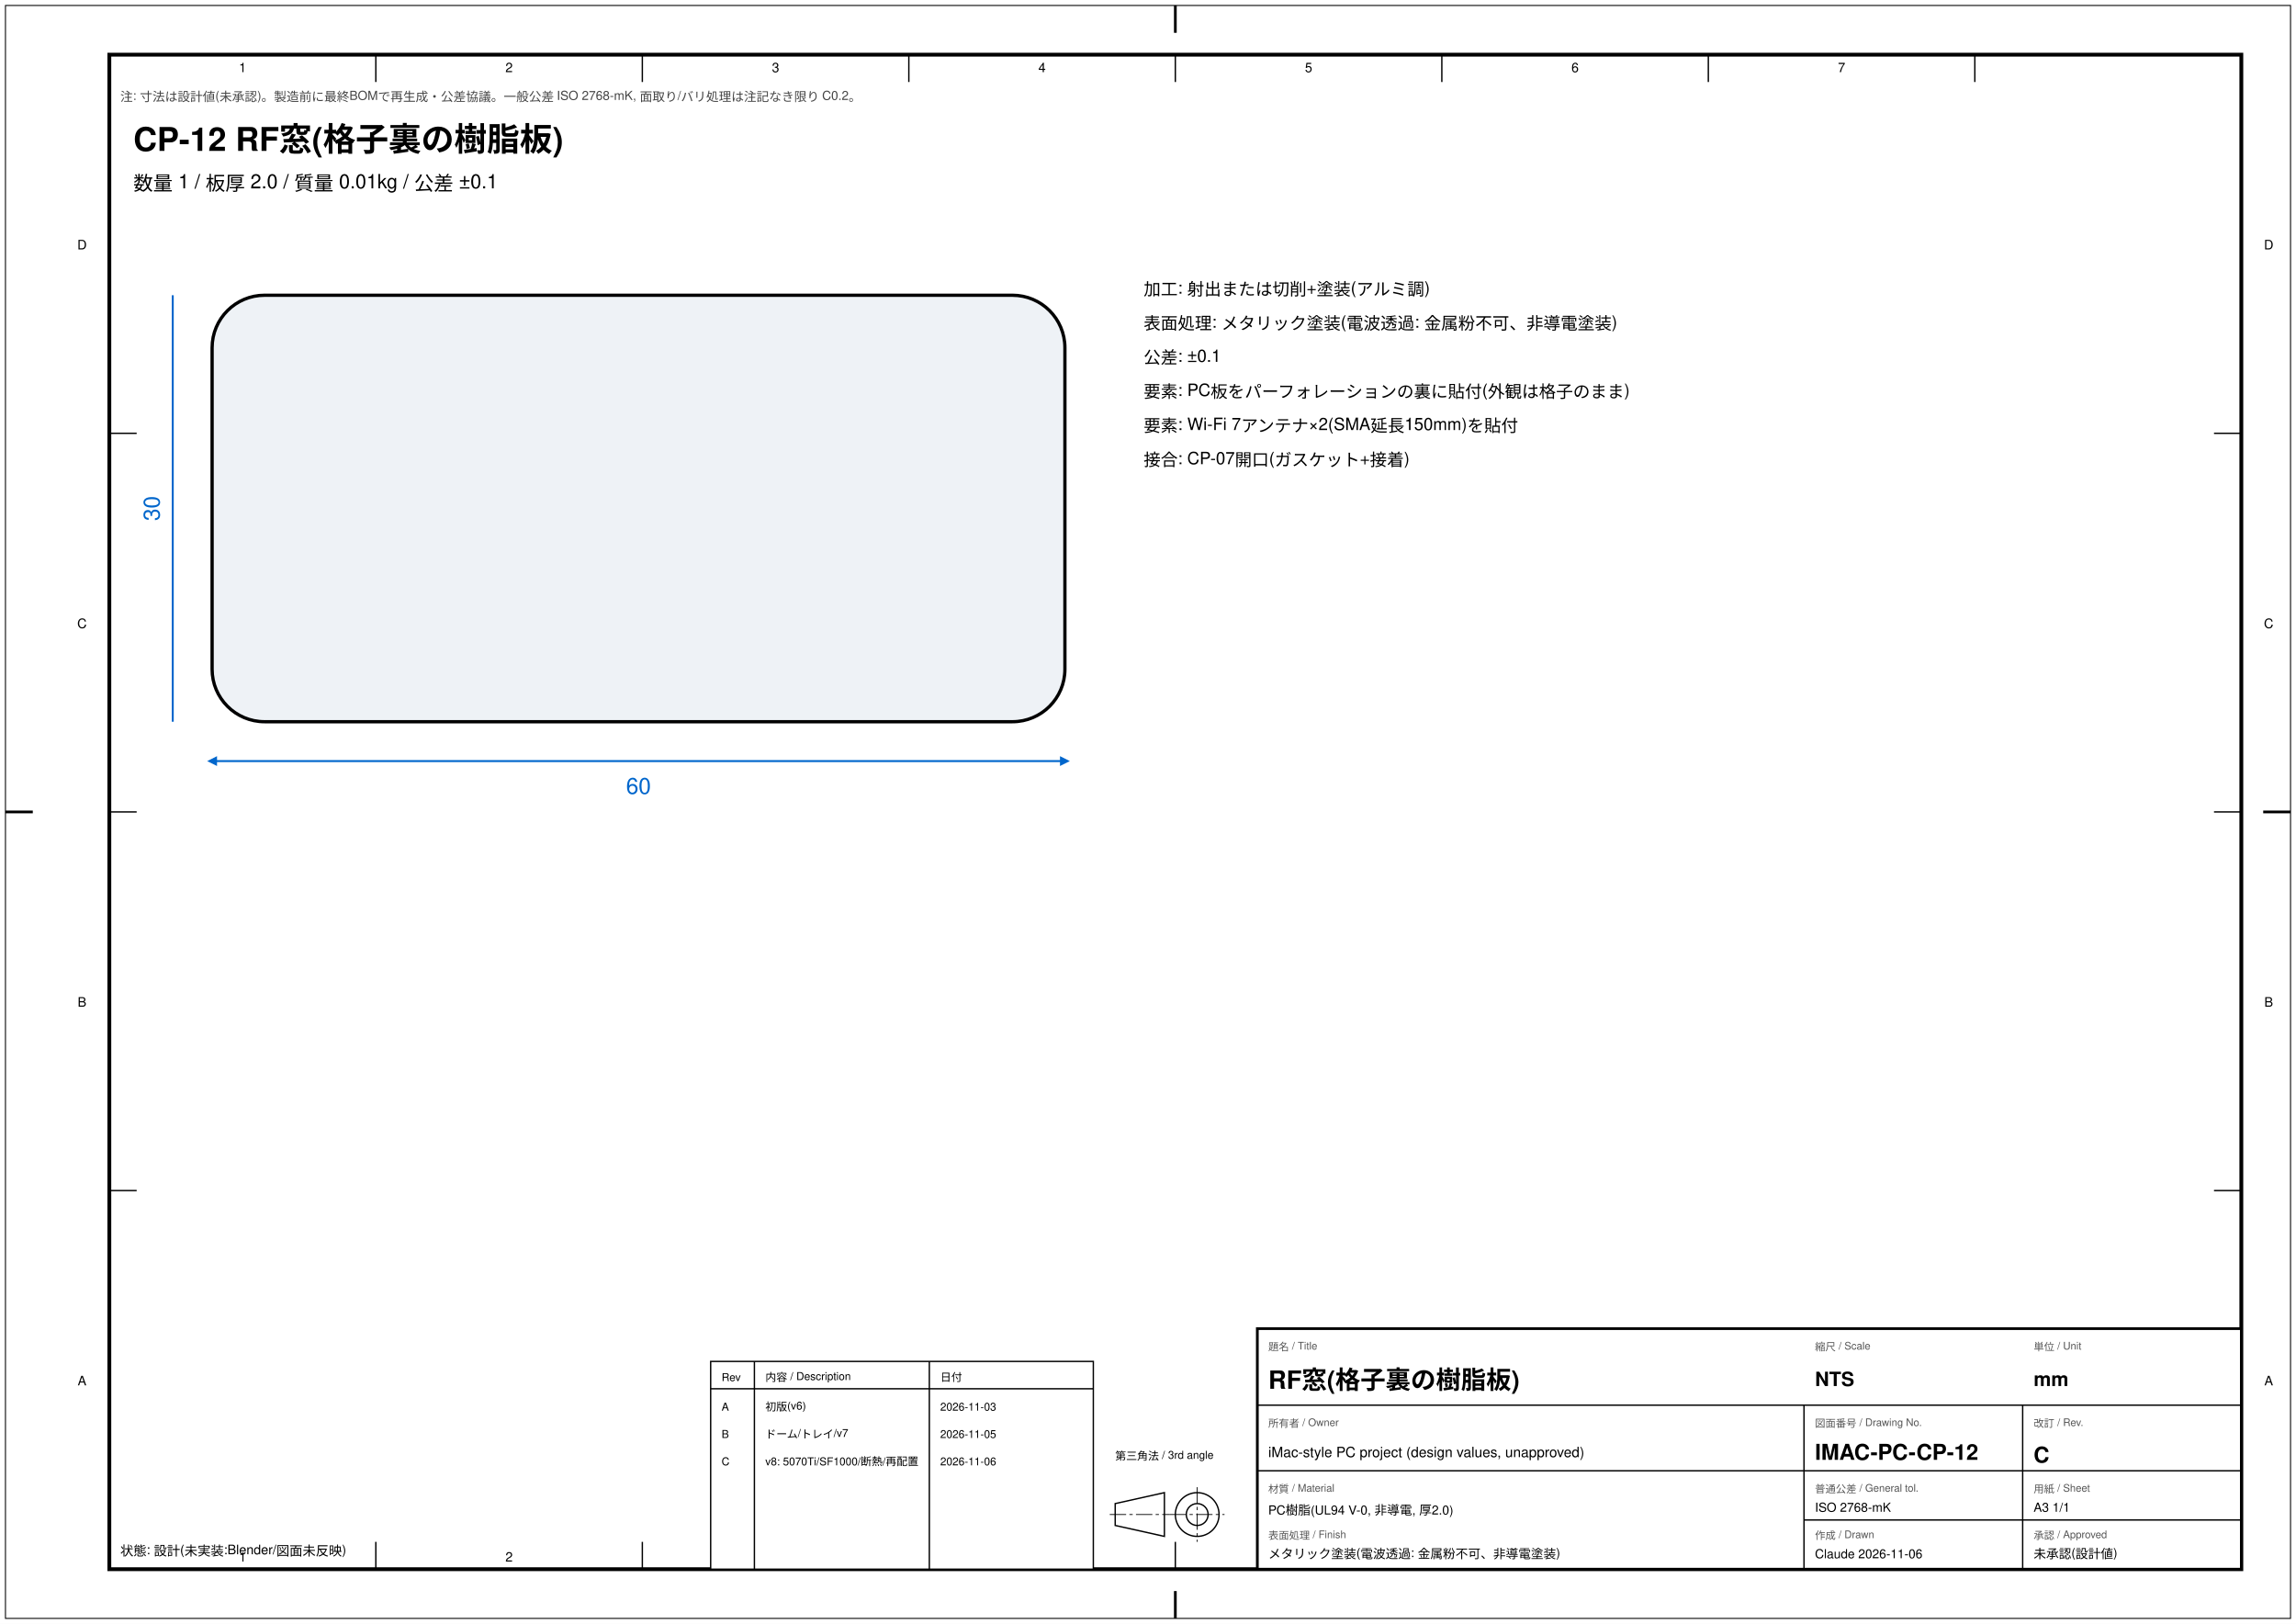
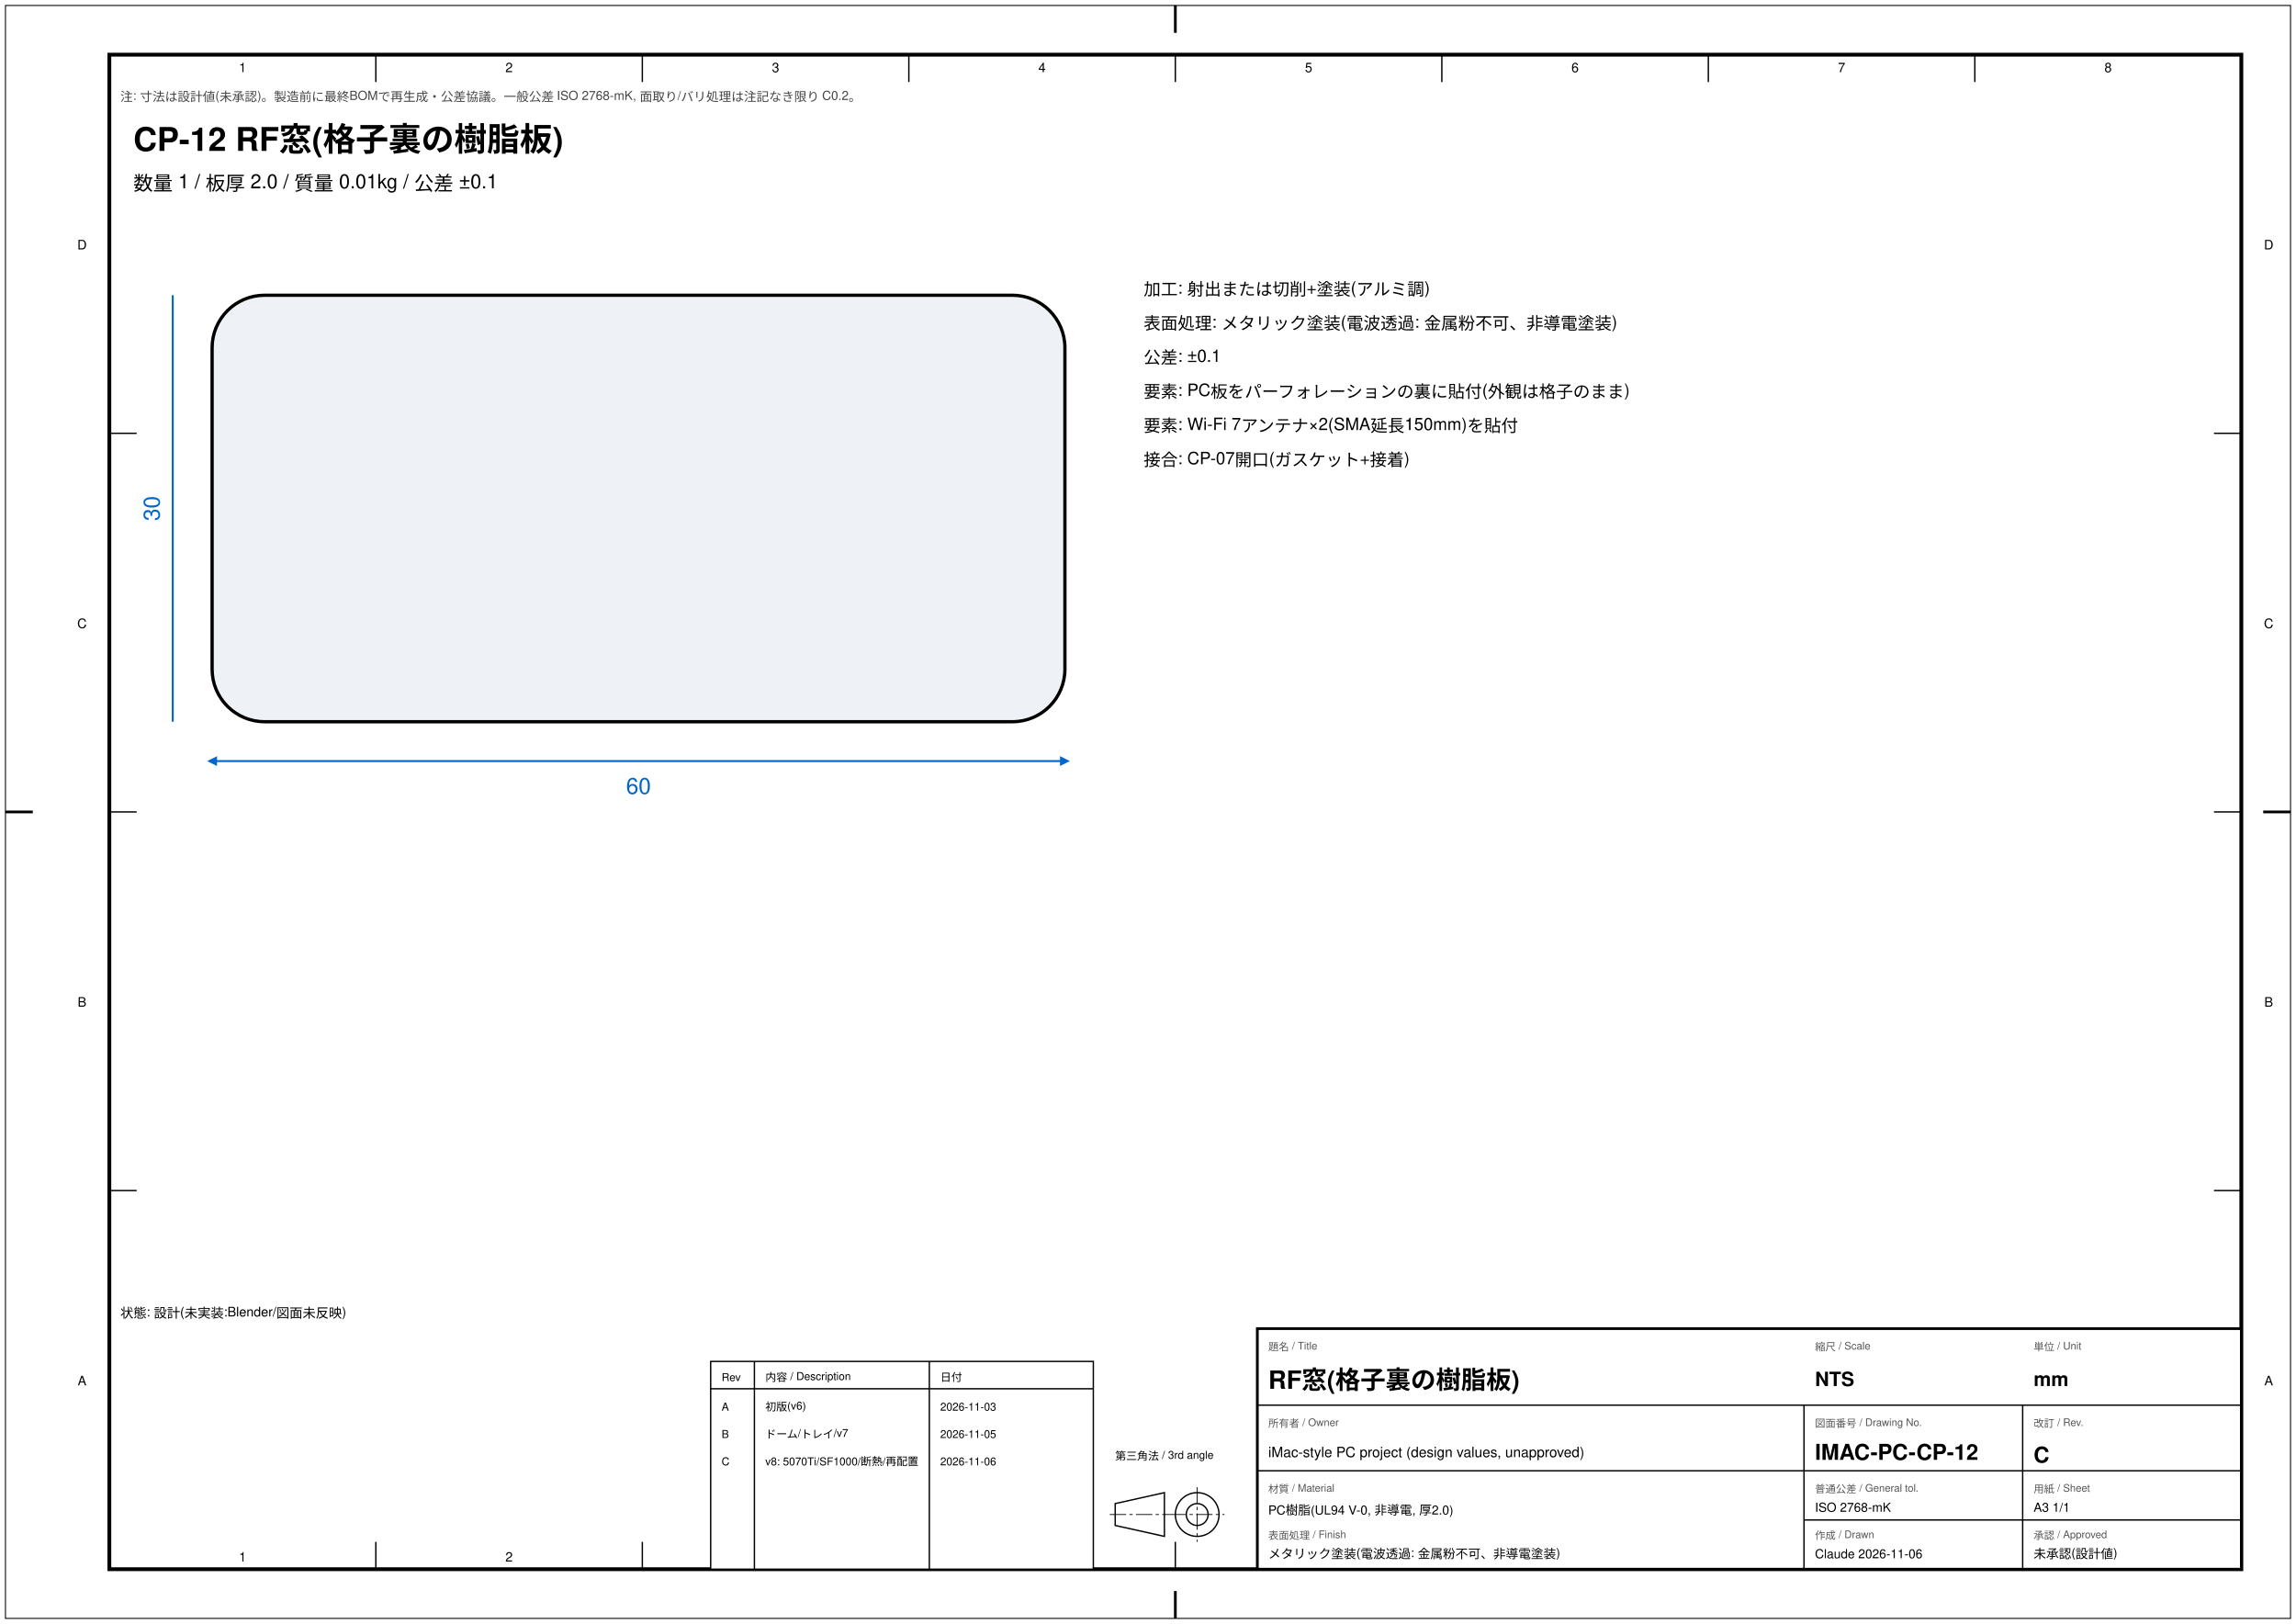
<svg xmlns="http://www.w3.org/2000/svg" viewBox="0 0 420 297" font-family="Helvetica,Arial,sans-serif">
  <defs>
    <marker id="a" markerWidth="5" markerHeight="5" refX="2.5" refY="2.5" orient="auto-start-reverse">
      <path d="M0,0 L5,2.5 L0,5 z" fill="#06c" />
    </marker>
  </defs>
  <rect width="100%" height="100%" fill="#fff" />
  <rect x="1" y="1" width="418" height="295" fill="none" stroke="#000" stroke-width=".18" />
  <rect x="20" y="10" width="390" height="277" fill="none" stroke="#000" stroke-width=".7" />
  <line x1="68.75" y1="10" x2="68.75" y2="15" stroke="#000" stroke-width="0.25" />
  <line x1="68.75" y1="287" x2="68.75" y2="282" stroke="#000" stroke-width="0.25" />
  <text x="44.38" y="13.20" font-size="2.4" text-anchor="middle" font-weight="normal" fill="#000">1</text>
  <text x="44.38" y="285.60" font-size="2.4" text-anchor="middle" font-weight="normal" fill="#000">1</text>
  <line x1="117.5" y1="10" x2="117.5" y2="15" stroke="#000" stroke-width="0.25" />
  <line x1="117.5" y1="287" x2="117.5" y2="282" stroke="#000" stroke-width="0.25" />
  <text x="93.12" y="13.20" font-size="2.4" text-anchor="middle" font-weight="normal" fill="#000">2</text>
  <text x="93.12" y="285.60" font-size="2.4" text-anchor="middle" font-weight="normal" fill="#000">2</text>
  <line x1="166.25" y1="10" x2="166.25" y2="15" stroke="#000" stroke-width="0.25" />
  <line x1="166.25" y1="287" x2="166.25" y2="282" stroke="#000" stroke-width="0.25" />
  <text x="141.88" y="13.20" font-size="2.4" text-anchor="middle" font-weight="normal" fill="#000">3</text>
  <text x="141.88" y="285.60" font-size="2.4" text-anchor="middle" font-weight="normal" fill="#000">3</text>
  <line x1="215.0" y1="10" x2="215.0" y2="15" stroke="#000" stroke-width="0.25" />
  <line x1="215.0" y1="287" x2="215.0" y2="282" stroke="#000" stroke-width="0.25" />
  <text x="190.62" y="13.20" font-size="2.4" text-anchor="middle" font-weight="normal" fill="#000">4</text>
  <text x="190.62" y="285.60" font-size="2.4" text-anchor="middle" font-weight="normal" fill="#000">4</text>
  <line x1="263.75" y1="10" x2="263.75" y2="15" stroke="#000" stroke-width="0.25" />
  <line x1="263.75" y1="287" x2="263.75" y2="282" stroke="#000" stroke-width="0.25" />
  <text x="239.38" y="13.20" font-size="2.4" text-anchor="middle" font-weight="normal" fill="#000">5</text>
  <text x="239.38" y="285.60" font-size="2.4" text-anchor="middle" font-weight="normal" fill="#000">5</text>
  <line x1="312.5" y1="10" x2="312.5" y2="15" stroke="#000" stroke-width="0.25" />
  <line x1="312.5" y1="287" x2="312.5" y2="282" stroke="#000" stroke-width="0.25" />
  <text x="288.12" y="13.20" font-size="2.4" text-anchor="middle" font-weight="normal" fill="#000">6</text>
  <text x="288.12" y="285.60" font-size="2.4" text-anchor="middle" font-weight="normal" fill="#000">6</text>
  <line x1="361.25" y1="10" x2="361.25" y2="15" stroke="#000" stroke-width="0.25" />
  <line x1="361.25" y1="287" x2="361.25" y2="282" stroke="#000" stroke-width="0.25" />
  <text x="336.88" y="13.20" font-size="2.4" text-anchor="middle" font-weight="normal" fill="#000">7</text>
  <text x="336.88" y="285.60" font-size="2.4" text-anchor="middle" font-weight="normal" fill="#000">7</text>
+   <text x="385.62" y="13.20" font-size="2.4" text-anchor="middle" font-weight="normal" fill="#000">8</text>
+   <text x="385.62" y="285.60" font-size="2.4" text-anchor="middle" font-weight="normal" fill="#000">8</text>
  <line x1="20" y1="79.25" x2="25" y2="79.25" stroke="#000" stroke-width="0.25" />
  <line x1="410" y1="79.25" x2="405" y2="79.25" stroke="#000" stroke-width="0.25" />
  <line x1="20" y1="148.5" x2="25" y2="148.5" stroke="#000" stroke-width="0.25" />
  <line x1="410" y1="148.5" x2="405" y2="148.5" stroke="#000" stroke-width="0.25" />
  <line x1="20" y1="217.75" x2="25" y2="217.75" stroke="#000" stroke-width="0.25" />
  <line x1="410" y1="217.75" x2="405" y2="217.75" stroke="#000" stroke-width="0.25" />
  <text x="15.00" y="45.62" font-size="2.4" text-anchor="middle" font-weight="normal" fill="#000">D</text>
  <text x="415.00" y="45.62" font-size="2.4" text-anchor="middle" font-weight="normal" fill="#000">D</text>
  <text x="15.00" y="114.88" font-size="2.4" text-anchor="middle" font-weight="normal" fill="#000">C</text>
  <text x="415.00" y="114.88" font-size="2.4" text-anchor="middle" font-weight="normal" fill="#000">C</text>
  <text x="15.00" y="184.12" font-size="2.4" text-anchor="middle" font-weight="normal" fill="#000">B</text>
  <text x="415.00" y="184.12" font-size="2.4" text-anchor="middle" font-weight="normal" fill="#000">B</text>
  <text x="15.00" y="253.38" font-size="2.4" text-anchor="middle" font-weight="normal" fill="#000">A</text>
  <text x="415.00" y="253.38" font-size="2.4" text-anchor="middle" font-weight="normal" fill="#000">A</text>
  <line x1="1" y1="148.5" x2="6" y2="148.5" stroke="#000" stroke-width="0.5" />
  <line x1="414" y1="148.5" x2="419" y2="148.5" stroke="#000" stroke-width="0.5" />
  <line x1="215.0" y1="1" x2="215.0" y2="6" stroke="#000" stroke-width="0.5" />
  <line x1="215.0" y1="291" x2="215.0" y2="296" stroke="#000" stroke-width="0.5" />
  <rect x="230" y="243" width="180" height="44" fill="#fff" stroke="#000" stroke-width=".5" />
  <line x1="230" y1="257" x2="410" y2="257" stroke="#000" stroke-width="0.25" />
  <line x1="230" y1="269" x2="410" y2="269" stroke="#000" stroke-width="0.25" />
  <line x1="330" y1="257" x2="330" y2="287" stroke="#000" stroke-width="0.25" />
  <line x1="370" y1="257" x2="370" y2="287" stroke="#000" stroke-width="0.25" />
  <line x1="330" y1="278" x2="410" y2="278" stroke="#000" stroke-width="0.25" />
  <text x="232.00" y="247.00" font-size="1.9" text-anchor="start" font-weight="normal" fill="#555">題名 / Title</text>
  <text x="232.00" y="254.00" font-size="4.6" text-anchor="start" font-weight="bold" fill="#000">RF窓(格子裏の樹脂板)</text>
  <text x="232.00" y="261.00" font-size="1.9" text-anchor="start" font-weight="normal" fill="#555">所有者 / Owner</text>
  <text x="232.00" y="266.50" font-size="2.6" text-anchor="start" font-weight="normal" fill="#000">iMac-style PC project (design values, unapproved)</text>
  <text x="232.00" y="273.00" font-size="1.9" text-anchor="start" font-weight="normal" fill="#555">材質 / Material</text>
  <text x="232.00" y="277.00" font-size="2.3" text-anchor="start" font-weight="normal" fill="#000">PC樹脂(UL94 V-0, 非導電, 厚2.0)</text>
  <text x="232.00" y="281.50" font-size="1.9" text-anchor="start" font-weight="normal" fill="#555">表面処理 / Finish</text>
  <text x="232.00" y="285.00" font-size="2.3" text-anchor="start" font-weight="normal" fill="#000">メタリック塗装(電波透過: 金属粉不可、非導電塗装)</text>
  <text x="332.00" y="261.00" font-size="1.9" text-anchor="start" font-weight="normal" fill="#555">図面番号 / Drawing No.</text>
  <text x="332.00" y="267.00" font-size="4.0" text-anchor="start" font-weight="bold" fill="#000">IMAC-PC-CP-12</text>
  <text x="332.00" y="273.00" font-size="1.9" text-anchor="start" font-weight="normal" fill="#555">普通公差 / General tol.</text>
  <text x="332.00" y="276.50" font-size="2.3" text-anchor="start" font-weight="normal" fill="#000">ISO 2768-mK</text>
  <text x="372.00" y="261.00" font-size="1.9" text-anchor="start" font-weight="normal" fill="#555">改訂 / Rev.</text>
  <text x="372.00" y="267.50" font-size="4.0" text-anchor="start" font-weight="bold" fill="#000">C</text>
  <text x="372.00" y="273.00" font-size="1.9" text-anchor="start" font-weight="normal" fill="#555">用紙 / Sheet</text>
  <text x="372.00" y="276.50" font-size="2.3" text-anchor="start" font-weight="normal" fill="#000">A3  1/1</text>
  <text x="332.00" y="247.00" font-size="1.9" text-anchor="start" font-weight="normal" fill="#555">縮尺 / Scale</text>
  <text x="332.00" y="253.50" font-size="3.6" text-anchor="start" font-weight="bold" fill="#000">NTS</text>
  <text x="372.00" y="247.00" font-size="1.9" text-anchor="start" font-weight="normal" fill="#555">単位 / Unit</text>
  <text x="372.00" y="253.50" font-size="3.6" text-anchor="start" font-weight="bold" fill="#000">mm</text>
  <text x="332.00" y="281.50" font-size="1.9" text-anchor="start" font-weight="normal" fill="#555">作成 / Drawn</text>
  <text x="332.00" y="285.00" font-size="2.3" text-anchor="start" font-weight="normal" fill="#000">Claude 2026-11-06</text>
  <text x="372.00" y="281.50" font-size="1.9" text-anchor="start" font-weight="normal" fill="#555">承認 / Approved</text>
  <text x="372.00" y="285.00" font-size="2.3" text-anchor="start" font-weight="normal" fill="#000">未承認(設計値)</text>
  <g transform="translate(204,273)" stroke="#000" stroke-width=".25" fill="none">
    <path d="M0,2 L9,0 L9,8 L0,6 Z" />
    <line x1="-1" y1="4" x2="10" y2="4" stroke="#000" stroke-width="0.15" stroke-dasharray="3,0.6,0.6,0.6" />
    <circle cx="15" cy="4" r="4" />
    <circle cx="15" cy="4" r="2" />
    <line x1="10" y1="4" x2="20" y2="4" stroke="#000" stroke-width="0.15" stroke-dasharray="3,0.6,0.6,0.6" />
    <line x1="15" y1="-1" x2="15" y2="9" stroke="#000" stroke-width="0.15" stroke-dasharray="3,0.6,0.6,0.6" />
  </g>
  <text x="204.00" y="267.00" font-size="2.0" text-anchor="start" font-weight="normal" fill="#000">第三角法 / 3rd angle</text>
  <rect x="130" y="249" width="70" height="38" fill="#fff" stroke="#000" stroke-width=".25" />
  <line x1="130" y1="254" x2="200" y2="254" stroke="#000" stroke-width="0.25" />
  <line x1="138" y1="249" x2="138" y2="287" stroke="#000" stroke-width="0.25" />
  <line x1="170" y1="249" x2="170" y2="287" stroke="#000" stroke-width="0.25" />
  <text x="132.00" y="252.60" font-size="2.0" text-anchor="start" font-weight="normal" fill="#000">Rev</text>
  <text x="140.00" y="252.60" font-size="2.0" text-anchor="start" font-weight="normal" fill="#000">内容 / Description</text>
  <text x="172.00" y="252.60" font-size="2.0" text-anchor="start" font-weight="normal" fill="#000">日付</text>
  <text x="132.00" y="258.00" font-size="2.0" text-anchor="start" font-weight="normal" fill="#000">A</text>
  <text x="140.00" y="258.00" font-size="2.0" text-anchor="start" font-weight="normal" fill="#000">初版(v6)</text>
  <text x="172.00" y="258.00" font-size="2.0" text-anchor="start" font-weight="normal" fill="#000">2026-11-03</text>
  <text x="132.00" y="263.00" font-size="2.0" text-anchor="start" font-weight="normal" fill="#000">B</text>
  <text x="140.00" y="263.00" font-size="2.0" text-anchor="start" font-weight="normal" fill="#000">ドーム/トレイ/v7</text>
  <text x="172.00" y="263.00" font-size="2.0" text-anchor="start" font-weight="normal" fill="#000">2026-11-05</text>
  <text x="132.00" y="268.00" font-size="2.0" text-anchor="start" font-weight="normal" fill="#000">C</text>
  <text x="140.00" y="268.00" font-size="2.0" text-anchor="start" font-weight="normal" fill="#000">v8: 5070Ti/SF1000/断熱/再配置</text>
  <text x="172.00" y="268.00" font-size="2.0" text-anchor="start" font-weight="normal" fill="#000">2026-11-06</text>
-   <text x="22.00" y="284.50" font-size="2.4" text-anchor="start" font-weight="normal" fill="#000">状態: 設計(未実装:Blender/図面未反映)</text>
+   <text x="22.00" y="241.00" font-size="2.4" text-anchor="start" font-weight="normal" fill="#000">状態: 設計(未実装:Blender/図面未反映)</text>
  <text x="22.00" y="18.50" font-size="2.3" text-anchor="start" font-weight="normal" fill="#444">注: 寸法は設計値(未承認)。製造前に最終BOMで再生成・公差協議。一般公差 ISO 2768-mK, 面取り/バリ処理は注記なき限り C0.2。</text>
  <g transform="translate(22,18) scale(1.2)">
    <text x="2" y="8" font-size="5" font-weight="bold">CP-12 RF窓(格子裏の樹脂板)</text>
    <text x="2" y="14" font-size="3">数量 1 / 板厚 2.0 / 質量 0.01kg / 公差 ±0.1</text>
    <rect x="14" y="30" width="130.0" height="65.0" rx="8.0" fill="#eef2f6" stroke="#000" stroke-width=".5" />
    <line x1="14" y1="101.0" x2="144.0" y2="101.0" stroke="#06c" stroke-width=".3" marker-start="url(#a)" marker-end="url(#a)" />
    <text x="79.0" y="106.0" font-size="3.4" text-anchor="middle" fill="#06c">60</text>
    <line x1="8" y1="30" x2="8" y2="95.0" stroke="#06c" stroke-width=".3" />
    <text x="6" y="62.5" font-size="3.4" text-anchor="middle" fill="#06c" transform="rotate(-90 6 62.5)">30</text>
    <text x="156" y="30" font-size="2.6">加工: 射出または切削+塗装(アルミ調)</text>
    <text x="156" y="35.2" font-size="2.6">表面処理: メタリック塗装(電波透過: 金属粉不可、非導電塗装)</text>
    <text x="156" y="40.4" font-size="2.6">公差: ±0.1</text>
    <text x="156" y="45.6" font-size="2.6">要素: PC板をパーフォレーションの裏に貼付(外観は格子のまま)</text>
    <text x="156" y="50.8" font-size="2.6">要素: Wi-Fi 7アンテナ×2(SMA延長150mm)を貼付</text>
    <text x="156" y="56" font-size="2.6">接合: CP-07開口(ガスケット+接着)</text>
  </g>
</svg>
